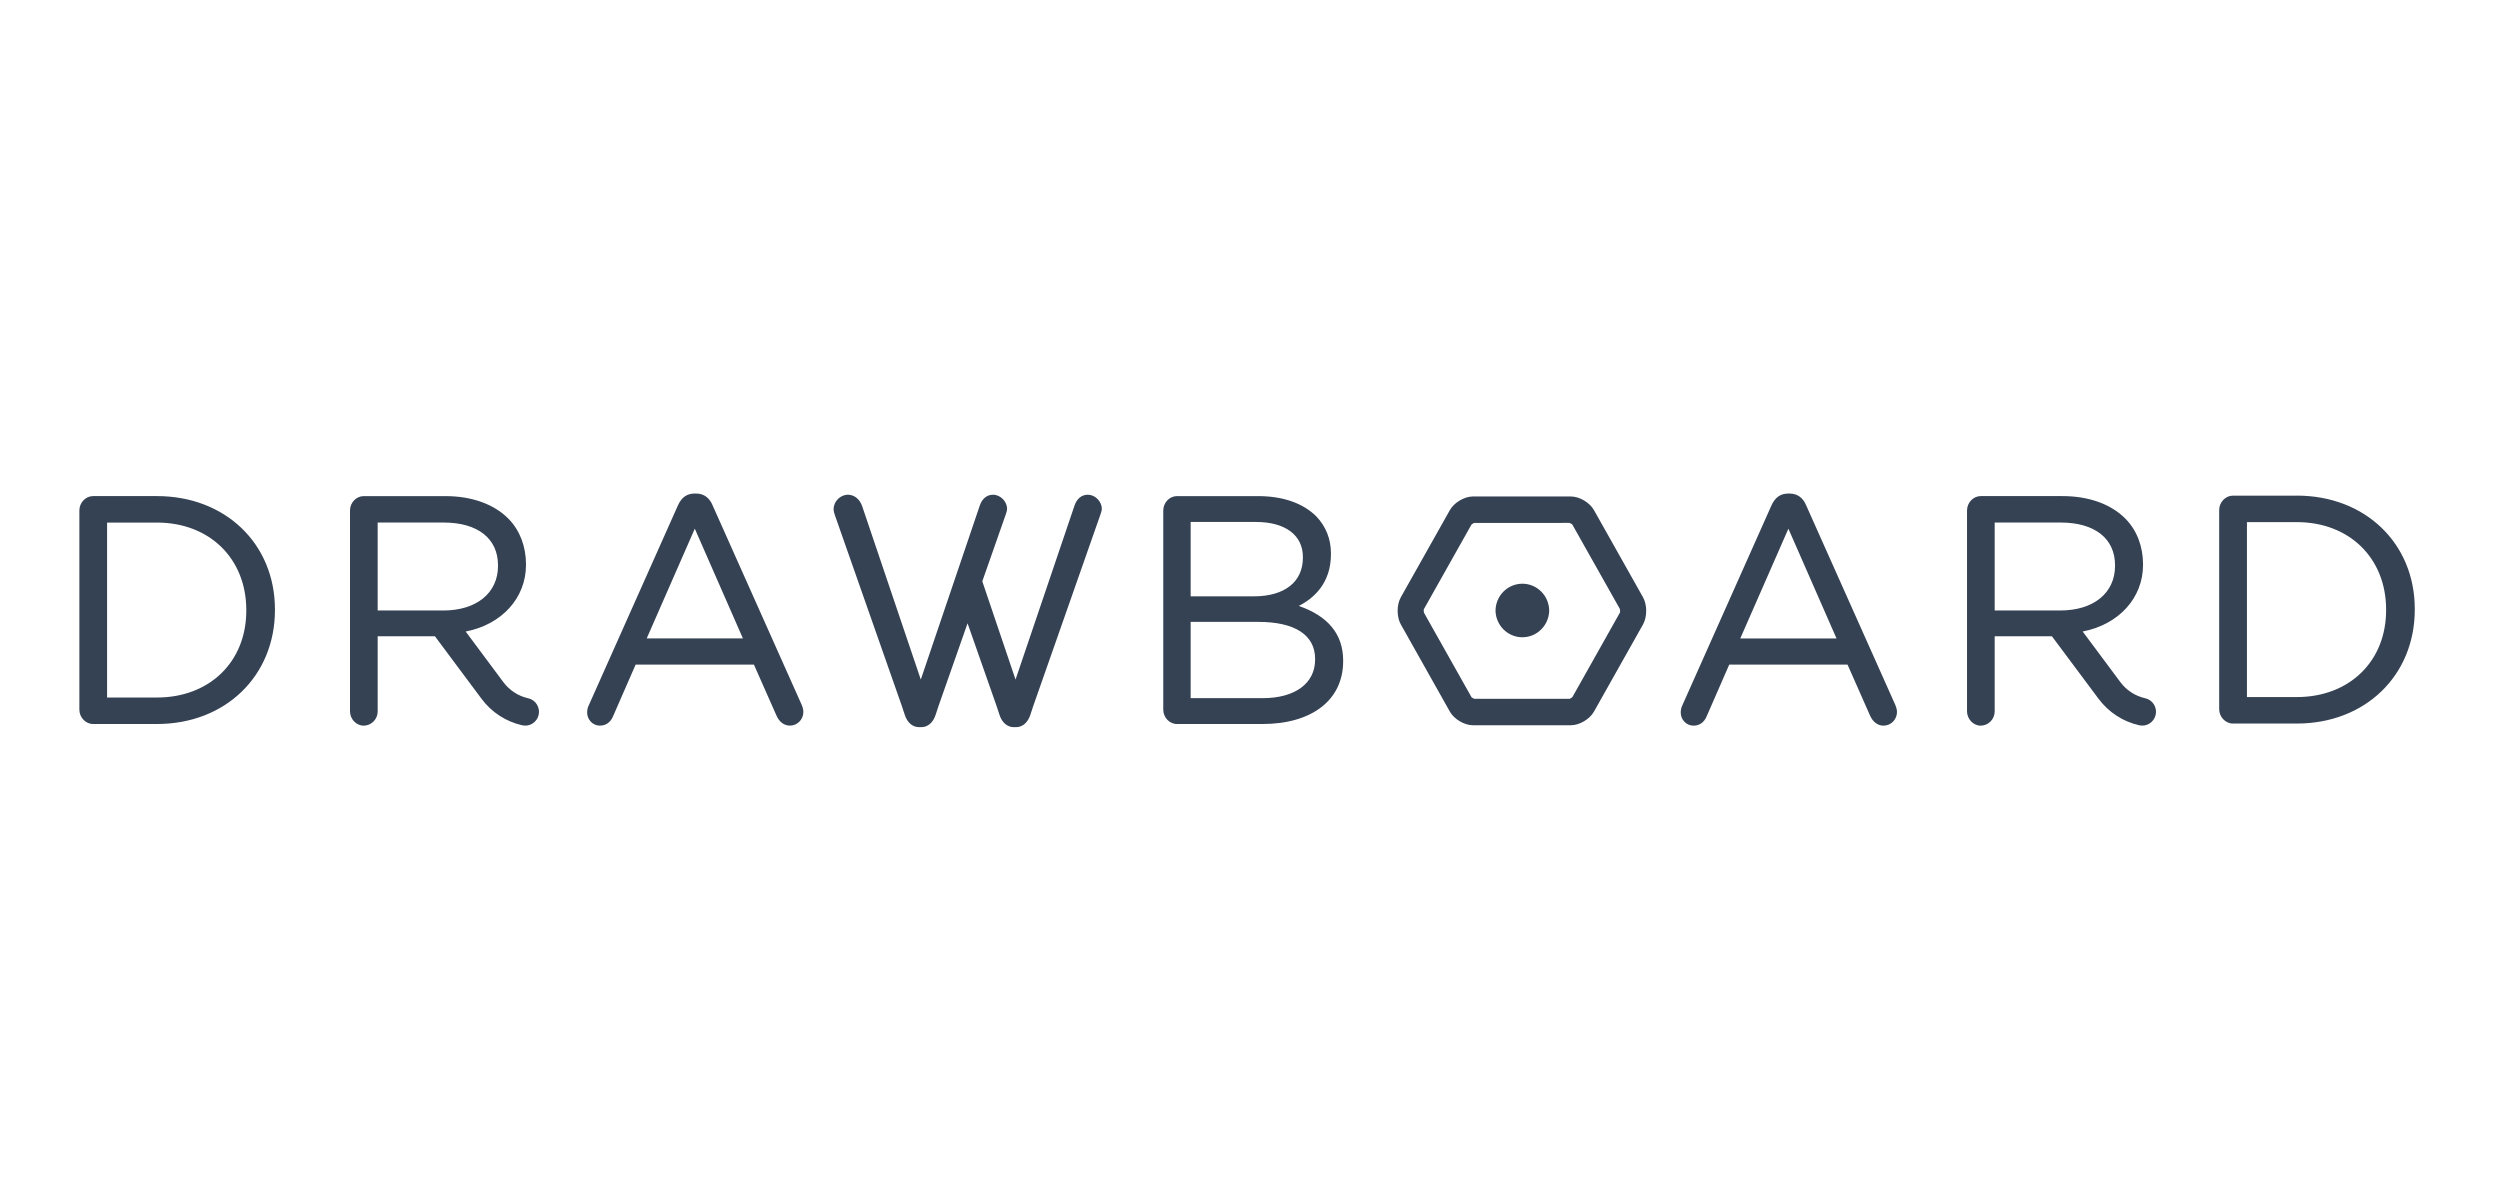
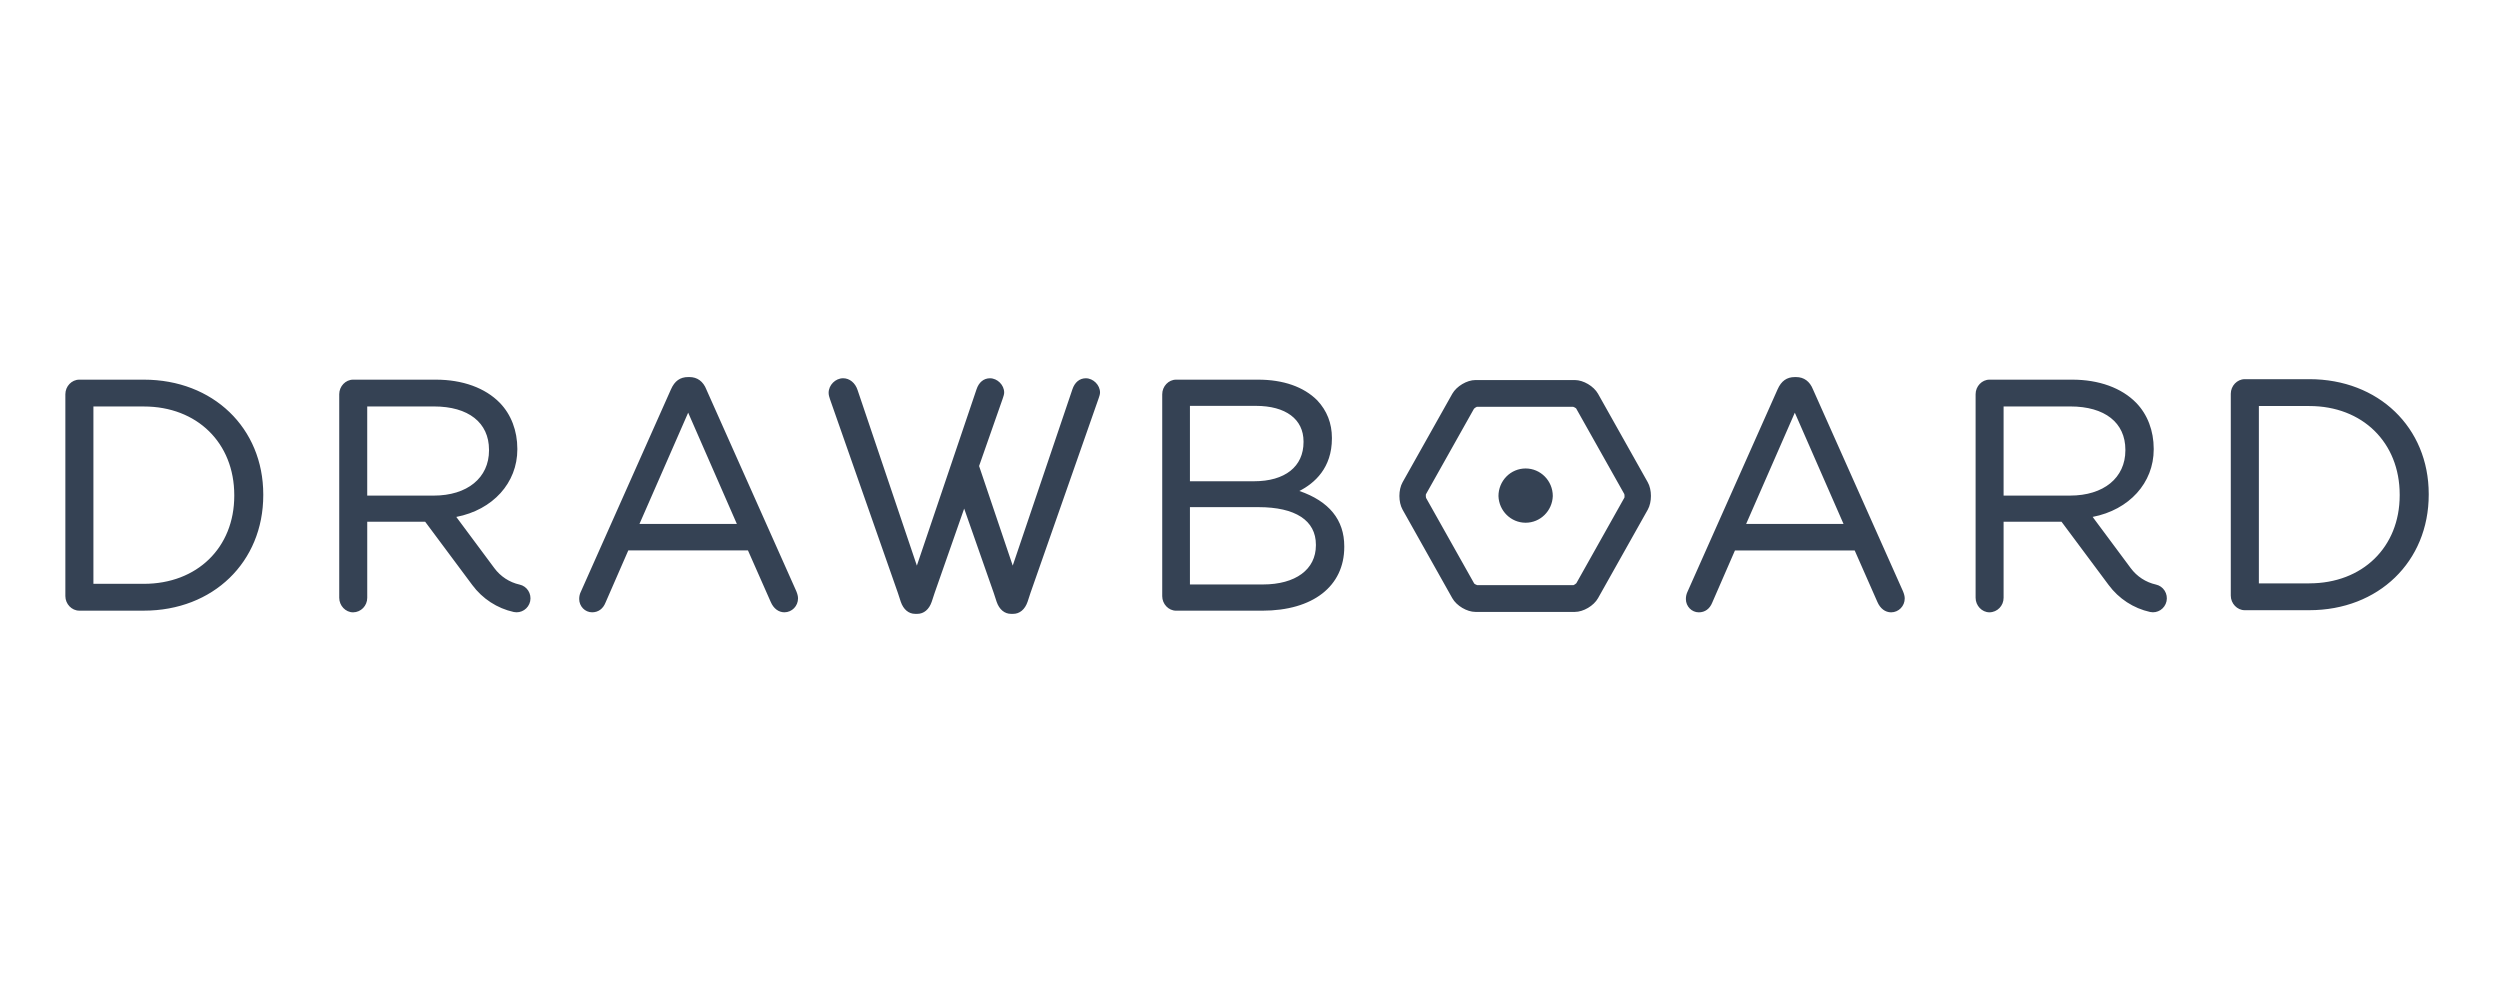
- <svg xmlns="http://www.w3.org/2000/svg" width="126" height="60" viewBox="0 0 126 60">
-   <path fill="#354254" fill-rule="evenodd" d="M77.651,6.863 L75.253,11.126 C75.212,11.165 75.164,11.197 75.113,11.221 L70.315,11.221 C70.262,11.204 70.212,11.179 70.168,11.145 L67.768,6.882 C67.755,6.825 67.752,6.767 67.759,6.709 L70.156,2.449 C70.196,2.409 70.244,2.377 70.296,2.355 L75.096,2.354 C75.138,2.363 75.231,2.418 75.241,2.43 L77.641,6.69 C77.656,6.728 77.656,6.846 77.651,6.863 L77.651,6.863 Z M76.333,1.705 C76.121,1.329 75.604,1.023 75.18,1.023 L70.227,1.023 C69.805,1.023 69.289,1.328 69.076,1.705 L66.6,6.105 C66.388,6.48 66.388,7.091 66.6,7.468 L69.076,11.87 C69.288,12.246 69.805,12.552 70.227,12.552 L75.18,12.552 C75.604,12.552 76.121,12.246 76.333,11.87 L78.811,7.468 C79.021,7.091 79.021,6.48 78.809,6.105 L76.333,1.705 Z M72.727,5.419 C72.368,5.419 72.024,5.564 71.77,5.821 C71.517,6.078 71.374,6.427 71.374,6.79 C71.398,7.531 71.997,8.118 72.727,8.118 C73.457,8.118 74.056,7.531 74.08,6.79 C74.08,6.033 73.473,5.419 72.727,5.419 L72.727,5.419 Z M104.12,11.192 C103.617,11.081 103.171,10.79 102.862,10.373 C102.643,10.077 101.217,8.161 100.967,7.828 C102.789,7.478 104.009,6.135 104.009,4.471 L104.009,4.438 C104.009,3.544 103.699,2.734 103.137,2.157 C102.411,1.413 101.281,1.003 99.951,1.003 L95.827,1.003 C95.454,1.003 95.138,1.334 95.138,1.726 L95.138,11.849 C95.138,12.241 95.454,12.573 95.827,12.573 C96.219,12.57 96.534,12.246 96.532,11.849 L96.532,8.068 L99.417,8.068 C99.828,8.617 101.453,10.794 101.762,11.212 C102.27,11.897 103.003,12.374 103.828,12.556 C104.199,12.635 104.564,12.397 104.647,12.022 C104.686,11.841 104.652,11.652 104.553,11.496 C104.454,11.34 104.298,11.231 104.12,11.192 L104.12,11.192 Z M102.598,4.487 L102.598,4.519 C102.598,5.885 101.516,6.768 99.842,6.768 L96.532,6.768 L96.532,2.336 L99.857,2.336 C101.573,2.336 102.598,3.139 102.598,4.488 L102.598,4.487 Z M61.458,6.539 C62.217,6.154 63.08,5.392 63.08,3.93 L63.08,3.898 C63.08,3.174 62.833,2.545 62.347,2.03 C61.675,1.359 60.658,1.004 59.406,1.004 L55.318,1.004 C54.943,1.004 54.628,1.335 54.628,1.73 L54.628,11.769 C54.628,12.16 54.943,12.491 55.318,12.491 L59.611,12.491 C62.13,12.491 63.695,11.277 63.695,9.323 L63.695,9.289 C63.695,7.974 62.942,7.05 61.458,6.539 L61.458,6.539 Z M56.009,6.055 L56.009,2.307 L59.294,2.307 C60.779,2.307 61.666,2.968 61.666,4.077 L61.666,4.108 C61.666,5.327 60.744,6.055 59.2,6.055 L56.009,6.055 L56.009,6.055 Z M59.642,11.187 L56.009,11.187 L56.009,7.343 L59.421,7.343 C61.265,7.343 62.282,8.006 62.282,9.209 L62.282,9.242 C62.282,10.442 61.27,11.187 59.642,11.187 Z M87.04,1.49 C86.88,1.088 86.589,0.875 86.199,0.875 L86.135,0.875 C85.733,0.875 85.461,1.069 85.276,1.486 L80.794,11.539 C80.737,11.655 80.708,11.783 80.709,11.913 C80.709,12.277 80.997,12.573 81.352,12.573 C81.658,12.573 81.896,12.401 82.021,12.09 L83.153,9.497 L89.116,9.497 L90.247,12.057 C90.388,12.384 90.637,12.573 90.933,12.573 C91.308,12.571 91.61,12.261 91.608,11.88 C91.608,11.779 91.578,11.66 91.522,11.525 L87.04,1.49 L87.04,1.49 Z M88.56,8.177 L83.71,8.177 L86.135,2.646 L88.56,8.177 Z M111.759,0.98 L108.538,0.98 C108.165,0.98 107.847,1.312 107.847,1.704 L107.847,11.743 C107.847,12.134 108.165,12.467 108.538,12.467 L111.759,12.467 C115.204,12.467 117.705,10.051 117.705,6.722 L117.705,6.691 C117.705,3.382 115.204,0.979 111.759,0.979 L111.759,0.98 Z M111.759,11.133 L109.246,11.133 L109.246,2.315 L111.759,2.315 C114.408,2.315 116.26,4.128 116.26,6.723 L116.26,6.755 C116.26,9.331 114.408,11.132 111.759,11.132 L111.759,11.133 Z M22.622,11.194 C22.12,11.082 21.673,10.791 21.365,10.374 C21.145,10.078 19.719,8.162 19.47,7.829 C21.292,7.478 22.51,6.136 22.51,4.472 L22.51,4.439 C22.51,3.545 22.201,2.734 21.639,2.157 C20.914,1.414 19.782,1.004 18.453,1.004 L14.33,1.004 C13.956,1.004 13.64,1.334 13.64,1.727 L13.64,11.85 C13.64,12.242 13.956,12.573 14.33,12.573 C14.722,12.57 15.037,12.247 15.035,11.85 L15.035,8.069 L17.921,8.069 C18.316,8.6 19.949,10.787 20.265,11.213 C20.772,11.898 21.505,12.375 22.331,12.557 C22.702,12.636 23.067,12.398 23.15,12.022 C23.229,11.646 22.993,11.275 22.622,11.193 L22.622,11.194 Z M21.1,4.489 L21.1,4.519 C21.1,5.886 20.018,6.769 18.343,6.769 L15.034,6.769 L15.034,2.336 L18.359,2.336 C20.075,2.336 21.099,3.139 21.099,4.488 L21.1,4.489 Z M3.909,1.003 L0.691,1.003 C0.316,1.003 0,1.334 0,1.727 L0,11.766 C0,12.158 0.316,12.49 0.691,12.49 L3.91,12.49 C7.355,12.49 9.857,10.074 9.857,6.746 L9.857,6.714 C9.857,3.405 7.355,1.003 3.91,1.003 L3.909,1.003 Z M3.909,11.155 L1.397,11.155 L1.397,2.338 L3.911,2.338 C6.561,2.338 8.413,4.151 8.413,6.746 L8.413,6.778 C8.413,9.356 6.561,11.155 3.911,11.155 L3.909,11.155 Z M31.925,1.489 C31.764,1.087 31.472,0.874 31.082,0.874 L31.018,0.874 C30.618,0.874 30.345,1.069 30.162,1.485 L25.679,11.537 C25.619,11.656 25.592,11.775 25.592,11.911 C25.592,12.275 25.88,12.572 26.234,12.572 C26.54,12.572 26.779,12.4 26.903,12.089 L28.036,9.495 L33.997,9.495 L35.13,12.055 C35.27,12.383 35.52,12.572 35.815,12.572 C36.19,12.569 36.492,12.259 36.489,11.878 C36.489,11.779 36.462,11.66 36.405,11.523 L31.924,1.489 L31.925,1.489 Z M33.443,8.176 L28.594,8.176 L31.018,2.645 L33.443,8.176 L33.443,8.176 Z M50.825,0.934 C50.513,0.934 50.269,1.136 50.153,1.488 L47.183,10.25 L45.508,5.298 L46.677,1.966 C46.681,1.949 46.687,1.933 46.693,1.917 L46.698,1.903 C46.726,1.821 46.756,1.729 46.756,1.642 C46.756,1.271 46.42,0.934 46.05,0.934 C45.738,0.934 45.493,1.136 45.378,1.488 L42.408,10.25 L39.456,1.52 C39.34,1.165 39.059,0.934 38.737,0.934 C38.351,0.934 38.014,1.272 38.014,1.659 C38.014,1.769 38.048,1.875 38.082,1.975 L41.464,11.613 L41.607,12.047 C41.737,12.429 41.999,12.649 42.325,12.649 L42.43,12.649 C42.756,12.649 43.018,12.429 43.149,12.046 L43.292,11.611 L44.765,7.414 L46.238,11.613 L46.381,12.047 C46.511,12.429 46.774,12.649 47.099,12.649 L47.204,12.649 C47.529,12.649 47.792,12.429 47.923,12.046 L48.066,11.611 L51.45,1.966 L51.467,1.917 L51.472,1.903 C51.499,1.821 51.531,1.729 51.531,1.642 C51.531,1.271 51.194,0.934 50.824,0.934 L50.825,0.934 Z" transform="translate(4 24)" />
+ <svg xmlns="http://www.w3.org/2000/svg" width="153" height="60" viewBox="0 0 153 60">
+   <path fill="#354254" fill-rule="evenodd" d="M95.418,8.447 L92.472,13.694 C92.421,13.742 92.363,13.781 92.3,13.81 L86.404,13.81 C86.339,13.79 86.278,13.758 86.224,13.717 L83.274,8.47 C83.259,8.4 83.255,8.328 83.263,8.257 L86.208,3.014 C86.258,2.965 86.317,2.926 86.381,2.898 L92.279,2.897 C92.331,2.908 92.445,2.976 92.457,2.991 L95.406,8.234 C95.425,8.281 95.425,8.426 95.418,8.447 L95.418,8.447 Z M93.799,2.098 C93.539,1.636 92.903,1.259 92.382,1.259 L86.296,1.259 C85.778,1.259 85.144,1.635 84.881,2.098 L81.838,7.514 C81.578,7.976 81.578,8.728 81.838,9.191 L84.881,14.609 C85.142,15.073 85.777,15.449 86.296,15.449 L92.382,15.449 C92.903,15.449 93.539,15.073 93.799,14.609 L96.844,9.191 C97.102,8.728 97.102,7.975 96.842,7.514 L93.799,2.098 Z M89.367,6.67 C88.927,6.67 88.504,6.847 88.192,7.164 C87.881,7.481 87.706,7.91 87.706,8.358 C87.735,9.268 88.471,9.991 89.368,9.991 C90.266,9.991 91.001,9.268 91.031,8.358 C91.031,7.425 90.284,6.67 89.367,6.67 L89.367,6.67 Z M127.944,13.775 C127.326,13.638 126.778,13.28 126.398,12.767 C126.13,12.403 124.376,10.044 124.07,9.635 C126.309,9.203 127.807,7.551 127.807,5.503 L127.807,5.463 C127.807,4.362 127.427,3.365 126.736,2.654 C125.844,1.739 124.456,1.235 122.822,1.235 L117.753,1.235 C117.295,1.235 116.907,1.641 116.907,2.124 L116.907,14.583 C116.907,15.066 117.295,15.474 117.753,15.474 C118.235,15.471 118.623,15.072 118.62,14.583 L118.62,9.93 L122.165,9.93 C122.67,10.605 124.666,13.285 125.047,13.799 C125.67,14.642 126.571,15.229 127.586,15.453 C128.042,15.551 128.49,15.258 128.592,14.796 C128.639,14.573 128.598,14.341 128.476,14.149 C128.355,13.957 128.163,13.823 127.944,13.775 L127.944,13.775 Z M126.073,5.523 L126.073,5.562 C126.073,7.243 124.745,8.33 122.687,8.33 L118.62,8.33 L118.62,2.875 L122.705,2.875 C124.814,2.875 126.073,3.864 126.073,5.524 L126.073,5.523 Z M75.521,8.048 C76.453,7.574 77.513,6.637 77.513,4.837 L77.513,4.798 C77.513,3.907 77.21,3.132 76.613,2.499 C75.787,1.672 74.537,1.235 72.998,1.235 L67.975,1.235 C67.515,1.235 67.128,1.643 67.128,2.129 L67.128,14.485 C67.128,14.967 67.515,15.374 67.975,15.374 L73.25,15.374 C76.346,15.374 78.269,13.88 78.269,11.475 L78.269,11.432 C78.269,9.815 77.344,8.677 75.521,8.048 L75.521,8.048 Z M68.824,7.453 L68.824,2.839 L72.862,2.839 C74.686,2.839 75.776,3.653 75.776,5.018 L75.776,5.056 C75.776,6.556 74.643,7.453 72.745,7.453 L68.824,7.453 L68.824,7.453 Z M73.289,13.769 L68.824,13.769 L68.824,9.037 L73.018,9.037 C75.283,9.037 76.533,9.853 76.533,11.334 L76.533,11.374 C76.533,12.852 75.29,13.769 73.289,13.769 Z M106.956,1.834 C106.759,1.339 106.402,1.077 105.922,1.077 L105.843,1.077 C105.35,1.077 105.015,1.316 104.788,1.829 L99.281,14.201 C99.211,14.344 99.175,14.502 99.176,14.662 C99.176,15.11 99.53,15.475 99.967,15.475 C100.343,15.475 100.635,15.263 100.789,14.88 L102.179,11.688 L109.507,11.688 L110.896,14.839 C111.07,15.242 111.376,15.475 111.739,15.475 C112.2,15.472 112.572,15.09 112.569,14.622 C112.569,14.498 112.532,14.351 112.463,14.185 L106.956,1.834 L106.956,1.834 Z M108.824,10.064 L102.864,10.064 L105.843,3.256 L108.824,10.064 Z M137.331,1.206 L133.373,1.206 C132.915,1.206 132.524,1.614 132.524,2.097 L132.524,14.453 C132.524,14.935 132.915,15.344 133.373,15.344 L137.331,15.344 C141.564,15.344 144.638,12.371 144.638,8.273 L144.638,8.236 C144.638,4.162 141.564,1.205 137.331,1.205 L137.331,1.206 Z M137.331,13.702 L134.243,13.702 L134.243,2.849 L137.331,2.849 C140.587,2.849 142.861,5.081 142.861,8.274 L142.861,8.313 C142.861,11.485 140.587,13.701 137.331,13.701 L137.331,13.702 Z M27.799,13.777 C27.181,13.64 26.632,13.281 26.253,12.768 C25.984,12.404 24.231,10.045 23.925,9.636 C26.164,9.204 27.661,7.552 27.661,5.504 L27.661,5.464 C27.661,4.363 27.281,3.365 26.59,2.655 C25.699,1.74 24.309,1.235 22.676,1.235 L17.609,1.235 C17.149,1.235 16.761,1.642 16.761,2.125 L16.761,14.584 C16.761,15.067 17.149,15.475 17.609,15.475 C18.09,15.471 18.477,15.073 18.475,14.584 L18.475,9.931 L22.021,9.931 C22.508,10.585 24.514,13.277 24.902,13.8 C25.525,14.643 26.426,15.23 27.44,15.454 C27.896,15.552 28.345,15.259 28.447,14.797 C28.544,14.333 28.255,13.877 27.799,13.776 L27.799,13.777 Z M25.928,5.525 L25.928,5.562 C25.928,7.244 24.599,8.331 22.54,8.331 L18.474,8.331 L18.474,2.875 L22.559,2.875 C24.668,2.875 25.927,3.864 25.927,5.524 L25.928,5.525 Z M4.804,1.235 L0.849,1.235 C0.389,1.235 0,1.641 0,2.125 L0,14.481 C0,14.964 0.389,15.372 0.849,15.372 L4.805,15.372 C9.038,15.372 12.112,12.399 12.112,8.303 L12.112,8.264 C12.112,4.191 9.038,1.235 4.805,1.235 L4.804,1.235 Z M4.804,13.73 L1.717,13.73 L1.717,2.877 L4.805,2.877 C8.063,2.877 10.337,5.109 10.337,8.303 L10.337,8.343 C10.337,11.515 8.063,13.73 4.805,13.73 L4.804,13.73 Z M39.23,1.833 C39.032,1.338 38.673,1.076 38.194,1.076 L38.116,1.076 C37.624,1.076 37.289,1.315 37.063,1.828 L31.554,14.2 C31.48,14.346 31.447,14.492 31.447,14.66 C31.447,15.108 31.802,15.473 32.237,15.473 C32.613,15.473 32.906,15.261 33.058,14.878 L34.451,11.686 L41.776,11.686 L43.168,14.837 C43.34,15.24 43.647,15.473 44.01,15.473 C44.47,15.469 44.841,15.088 44.839,14.62 C44.839,14.498 44.805,14.351 44.735,14.183 L39.228,1.833 L39.23,1.833 Z M41.095,10.063 L35.136,10.063 L38.116,3.255 L41.095,10.063 L41.095,10.063 Z M62.454,1.15 C62.071,1.15 61.771,1.398 61.629,1.831 L57.979,12.616 L55.92,6.52 L57.357,2.42 C57.363,2.399 57.37,2.379 57.377,2.359 L57.383,2.342 C57.417,2.242 57.455,2.128 57.455,2.02 C57.455,1.565 57.041,1.15 56.587,1.15 C56.204,1.15 55.903,1.398 55.762,1.831 L52.112,12.616 L48.484,1.871 C48.342,1.433 47.996,1.149 47.6,1.149 C47.127,1.149 46.712,1.566 46.712,2.042 C46.712,2.177 46.754,2.307 46.795,2.431 L50.952,14.292 L51.127,14.827 C51.288,15.298 51.609,15.568 52.01,15.568 L52.139,15.568 C52.539,15.568 52.862,15.298 53.022,14.826 L53.198,14.291 L55.007,9.126 L56.818,14.292 L56.993,14.827 C57.154,15.298 57.476,15.568 57.876,15.568 L58.005,15.568 C58.405,15.568 58.727,15.298 58.889,14.826 L59.064,14.291 L63.222,2.42 L63.243,2.359 L63.249,2.342 C63.283,2.242 63.322,2.128 63.322,2.02 C63.322,1.565 62.907,1.15 62.453,1.15 L62.454,1.15 Z" transform="translate(4 22)" />
</svg>
